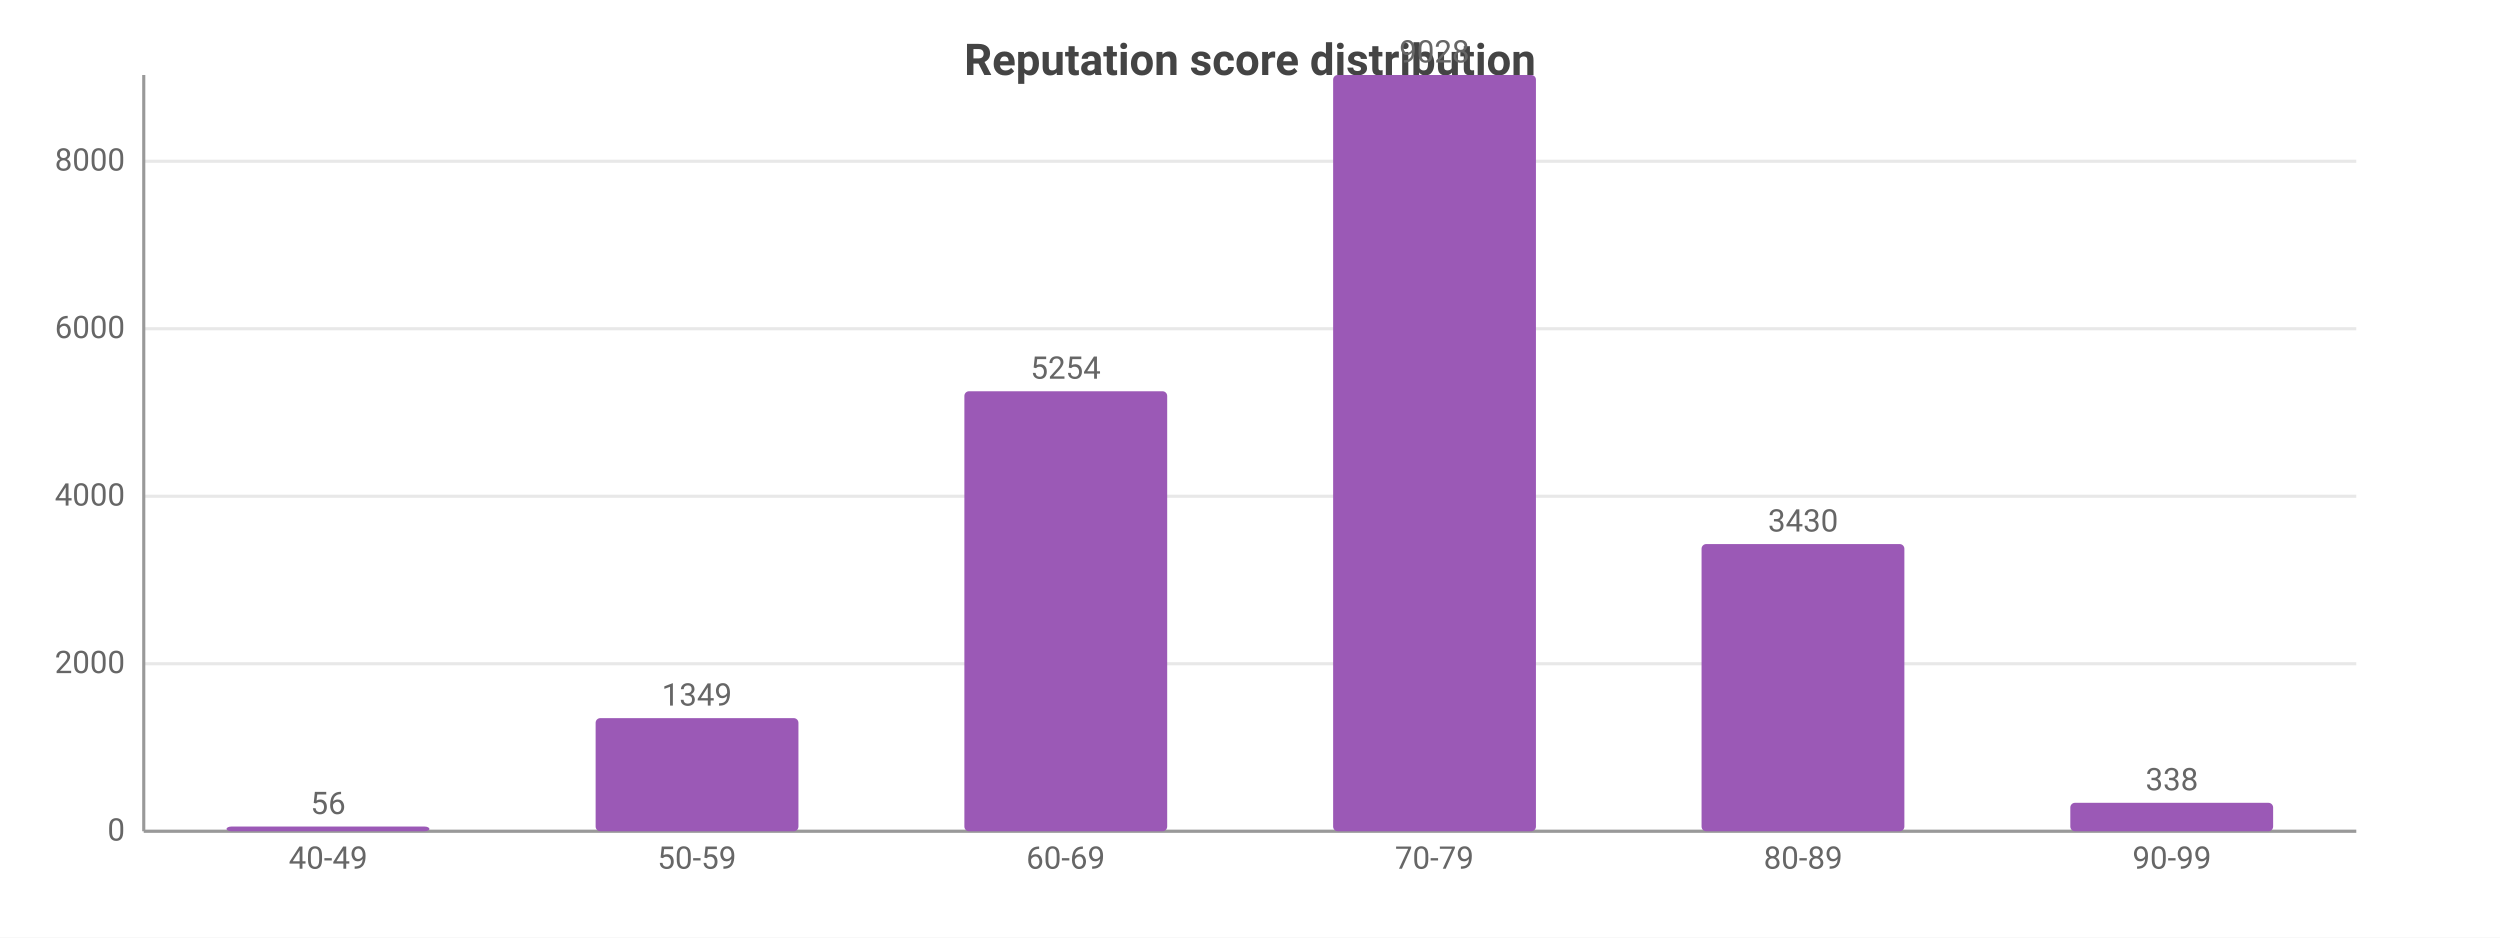
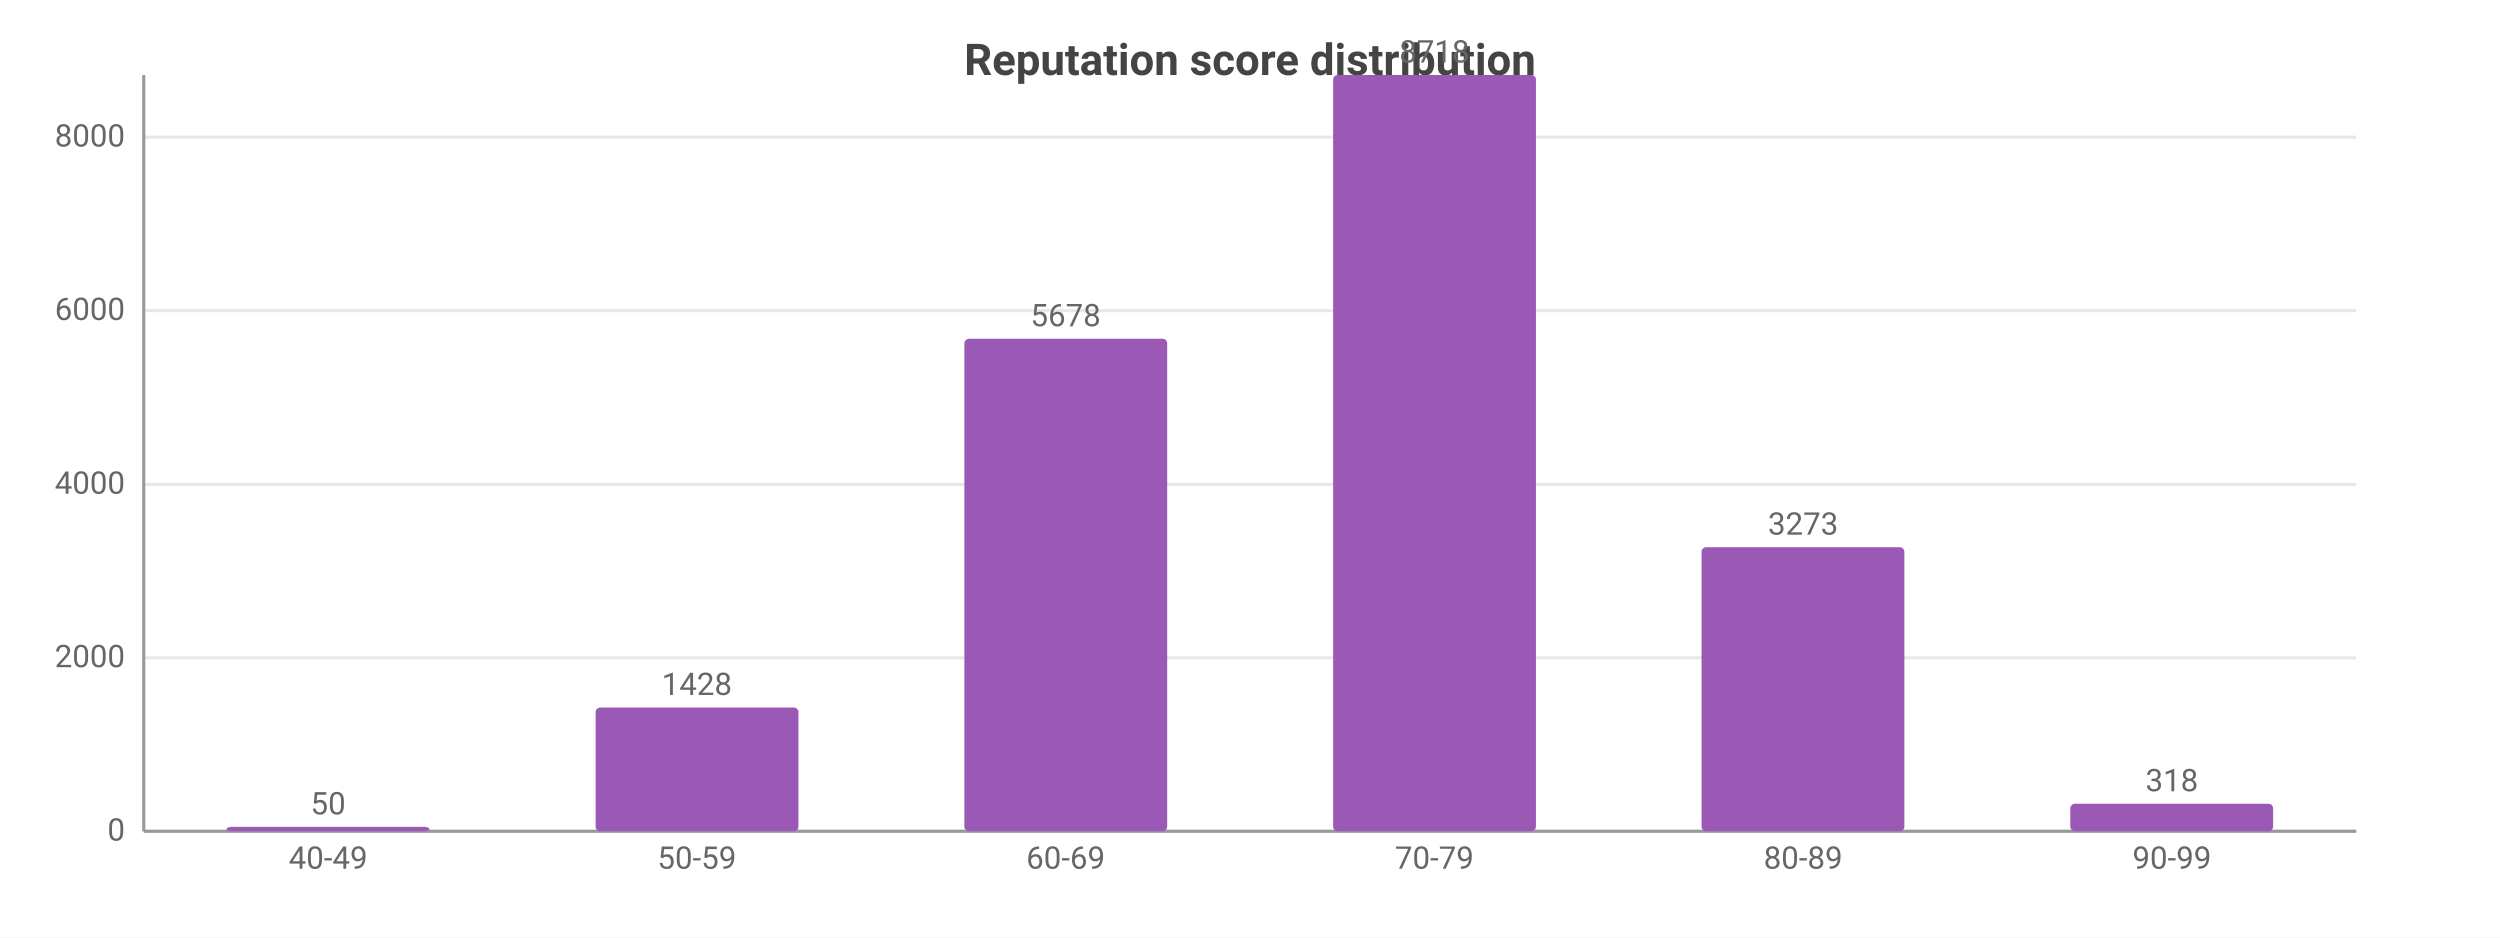
<svg xmlns="http://www.w3.org/2000/svg" width="800" height="300" viewBox="0 0 800 300">
  <rect width="800" height="300" fill="#ffffff" />
  <style>text{font-family:system-ui,-apple-system,'Segoe UI',Roboto,sans-serif}.g{stroke:#e8e8e8;stroke-width:1}.a{stroke:#999;stroke-width:1}.t{font-size:10px;fill:#666}.m{font-size:10px;text-anchor:middle;fill:#666}.e{font-size:10px;text-anchor:end;fill:#666}.l{font-size:11px;fill:#333}.tt{font-size:14px;font-weight:600;text-anchor:middle;fill:#444}.em{font-size:13px;text-anchor:middle;fill:#999}</style>
  <text class="tt" x="400.0" y="24">Reputation score distribution</text>
  <line class="g" x1="46" y1="266" x2="754" y2="266" />
  <text class="e" x="40" y="269">0</text>
-   <line class="g" x1="46" y1="212.4" x2="754" y2="212.4" />
-   <text class="e" x="40" y="215.4">2000</text>
-   <line class="g" x1="46" y1="158.8" x2="754" y2="158.8" />
-   <text class="e" x="40" y="161.8">4000</text>
-   <line class="g" x1="46" y1="105.2" x2="754" y2="105.2" />
-   <text class="e" x="40" y="108.2">6000</text>
-   <line class="g" x1="46" y1="51.6" x2="754" y2="51.6" />
-   <text class="e" x="40" y="54.6">8000</text>
+   <line class="g" x1="46" y1="210.5" x2="754" y2="210.5" />
+   <text class="e" x="40" y="213.5">2000</text>
+   <line class="g" x1="46" y1="155.0" x2="754" y2="155.0" />
+   <text class="e" x="40" y="158.0">4000</text>
+   <line class="g" x1="46" y1="99.4" x2="754" y2="99.4" />
+   <text class="e" x="40" y="102.4">6000</text>
+   <line class="g" x1="46" y1="43.9" x2="754" y2="43.9" />
+   <text class="e" x="40" y="46.9">8000</text>
  <line class="a" x1="46" y1="24" x2="46" y2="266" />
  <line class="a" x1="46" y1="266" x2="754" y2="266" />
-   <rect x="72.5" y="264.5" width="64.9" height="1.5" fill="#9b59b6" rx="1.5" />
-   <text class="m" x="105" y="260.5">56</text>
+   <rect x="72.5" y="264.6" width="64.9" height="1.4" fill="#9b59b6" rx="1.5" />
+   <text class="m" x="105" y="260.6">50</text>
  <text class="m" x="105" y="278">40-49</text>
-   <rect x="190.6" y="229.8" width="64.9" height="36.2" fill="#9b59b6" rx="1.5" />
-   <text class="m" x="223" y="225.8">1349</text>
+   <rect x="190.6" y="226.4" width="64.9" height="39.6" fill="#9b59b6" rx="1.5" />
+   <text class="m" x="223" y="222.4">1428</text>
  <text class="m" x="223" y="278">50-59</text>
-   <rect x="308.6" y="125.2" width="64.9" height="140.8" fill="#9b59b6" rx="1.5" />
-   <text class="m" x="341" y="121.2">5254</text>
+   <rect x="308.6" y="108.4" width="64.9" height="157.6" fill="#9b59b6" rx="1.5" />
+   <text class="m" x="341" y="104.4">5678</text>
  <text class="m" x="341" y="278">60-69</text>
  <rect x="426.6" y="24" width="64.9" height="242" fill="#9b59b6" rx="1.5" />
-   <text class="m" x="459" y="20">9028</text>
+   <text class="m" x="459" y="20">8718</text>
  <text class="m" x="459" y="278">70-79</text>
-   <rect x="544.5" y="174.1" width="64.9" height="91.9" fill="#9b59b6" rx="1.5" />
-   <text class="m" x="577" y="170.1">3430</text>
+   <rect x="544.5" y="175.1" width="64.9" height="90.9" fill="#9b59b6" rx="1.5" />
+   <text class="m" x="577" y="171.1">3273</text>
  <text class="m" x="577" y="278">80-89</text>
-   <rect x="662.5" y="256.9" width="64.9" height="9.1" fill="#9b59b6" rx="1.5" />
-   <text class="m" x="695" y="252.9">338</text>
+   <rect x="662.5" y="257.2" width="64.9" height="8.8" fill="#9b59b6" rx="1.5" />
+   <text class="m" x="695" y="253.2">318</text>
  <text class="m" x="695" y="278">90-99</text>
</svg>
